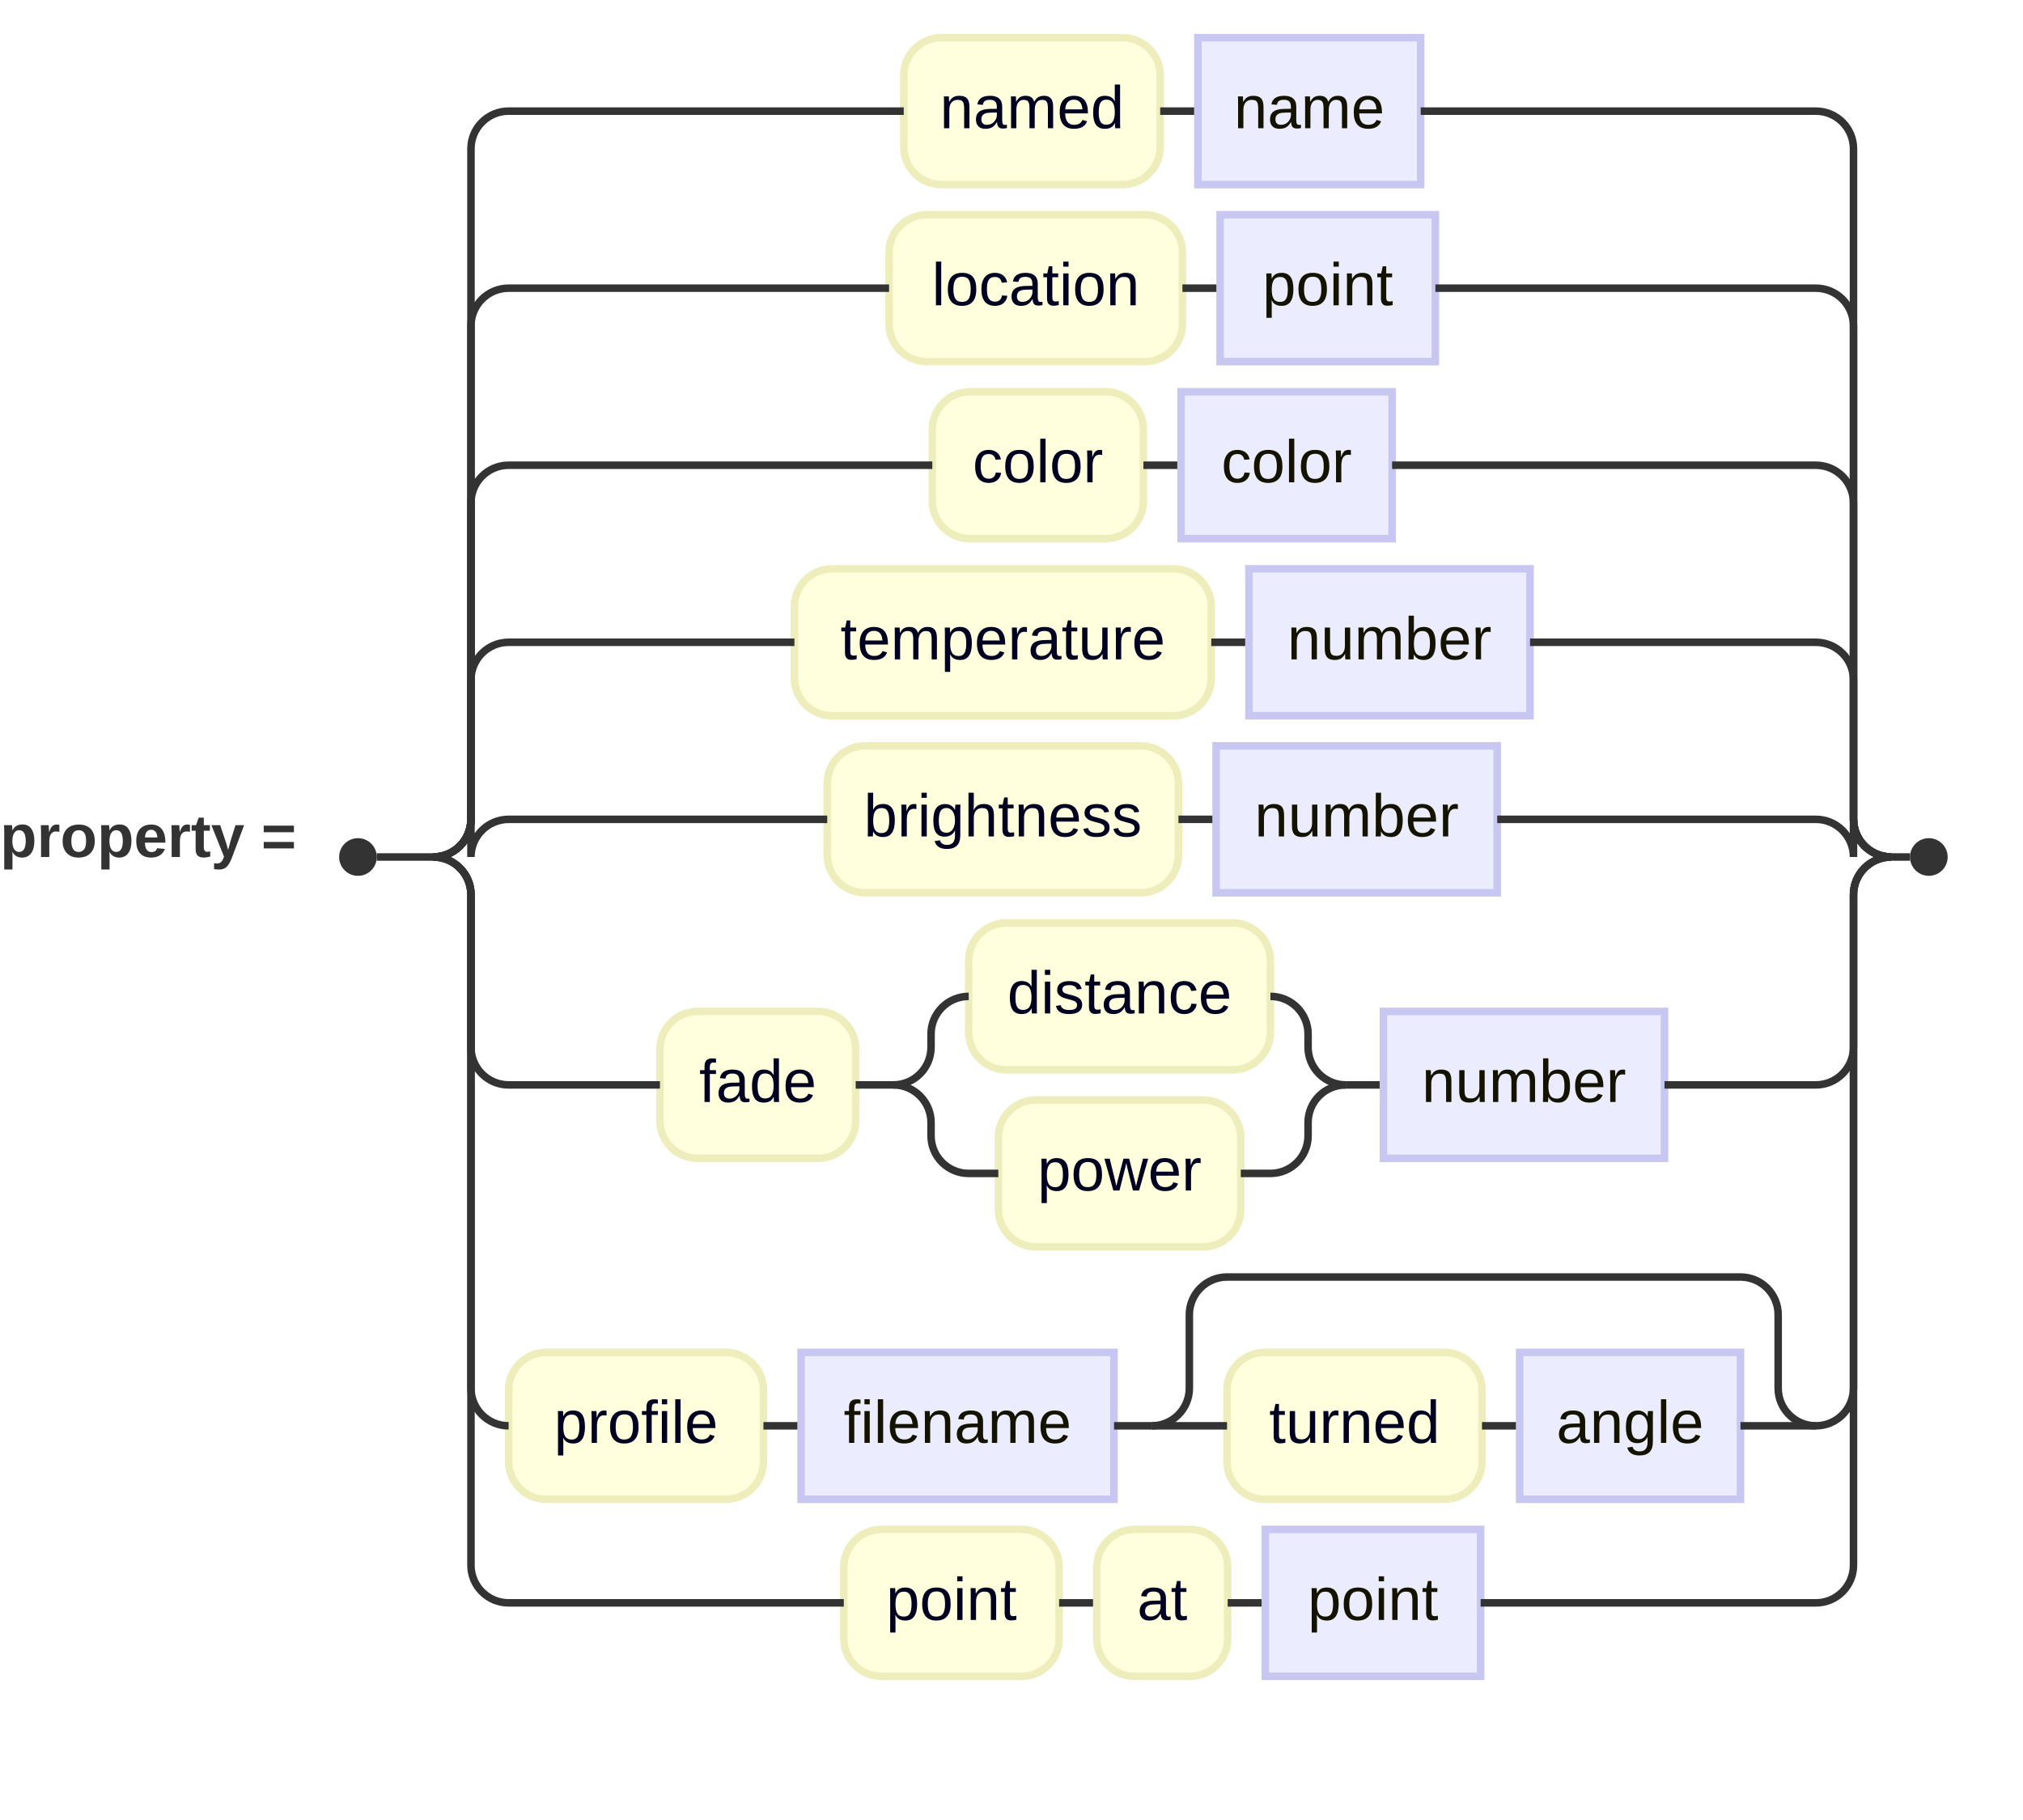
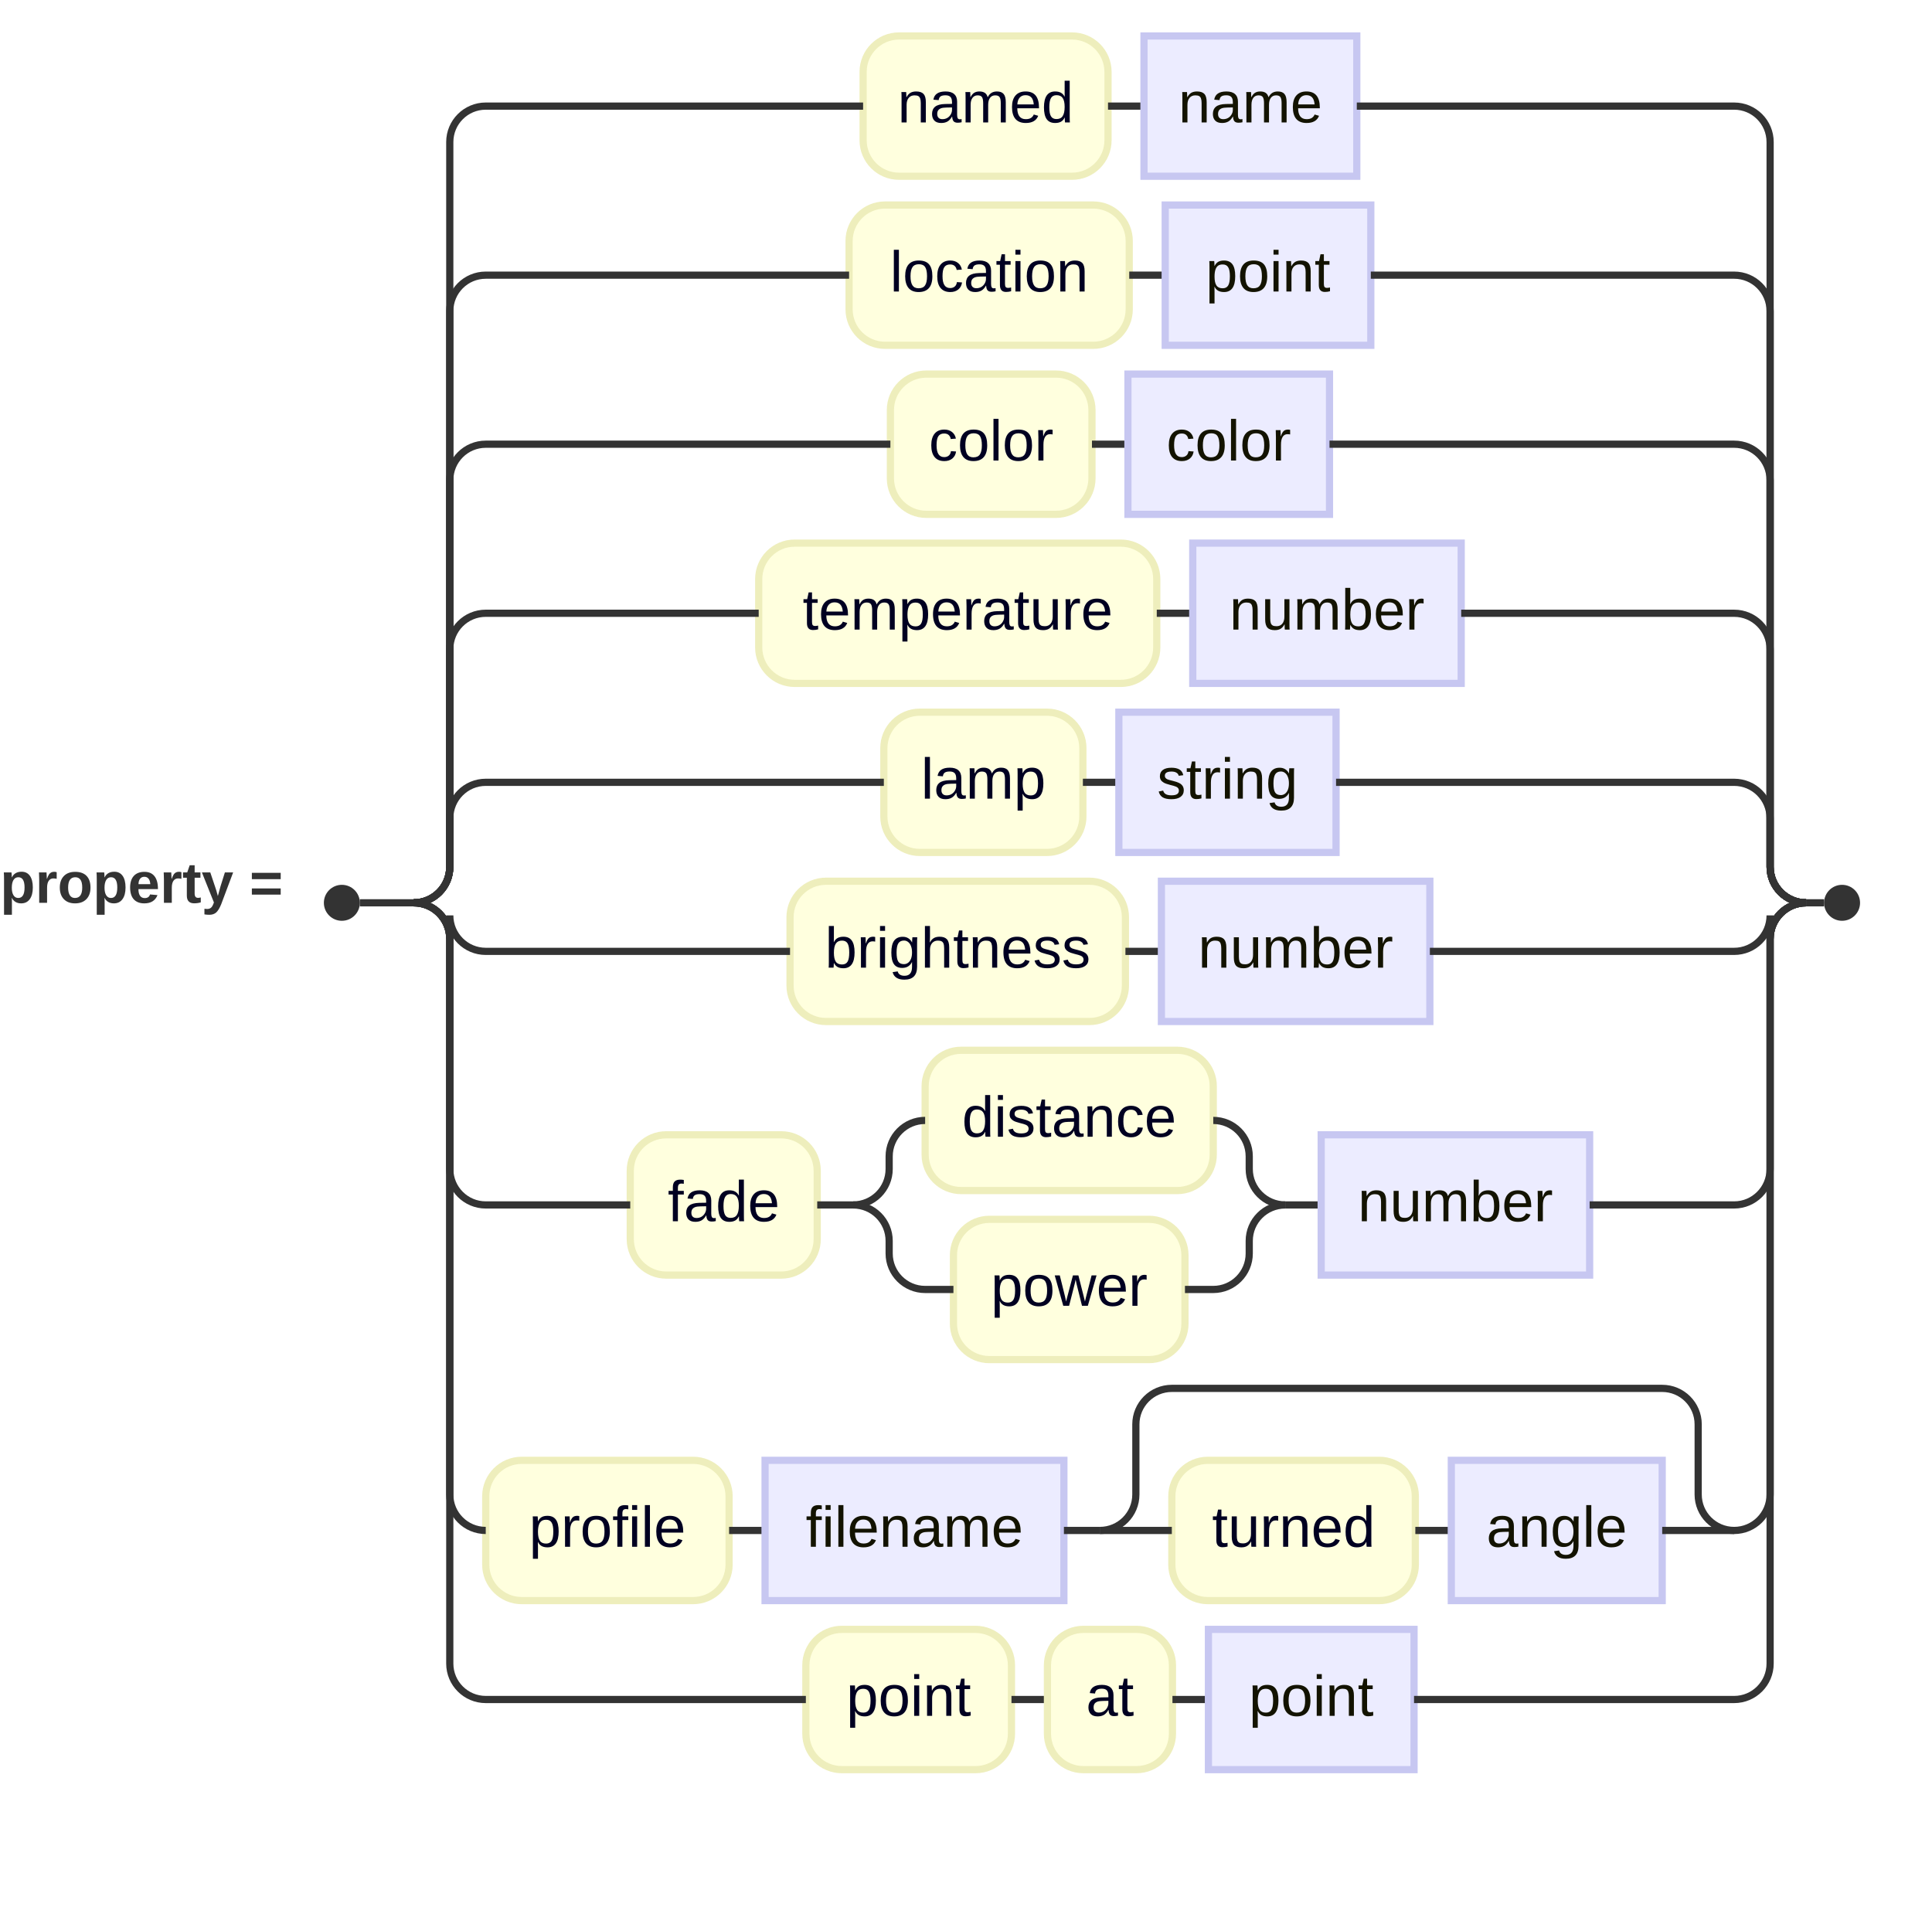
- <svg xmlns="http://www.w3.org/2000/svg" id="my-svg" width="100%" class="railroad-diagram" style="max-width: 537.062px; background-color: transparent;" viewBox="0 0 537.062 483" role="graphics-document document" aria-roledescription="railroadEbnf">
+ <svg xmlns="http://www.w3.org/2000/svg" id="my-svg" width="100%" class="railroad-diagram" style="max-width: 537.062px; background-color: transparent;" viewBox="0 0 537.062 530" role="graphics-document document" aria-roledescription="railroadEbnf">
  <style>#my-svg{font-family:"trebuchet ms",verdana,arial,sans-serif;font-size:16px;fill:#333;}@keyframes edge-animation-frame{from{stroke-dashoffset:0;}}@keyframes dash{to{stroke-dashoffset:0;}}#my-svg .edge-animation-slow{stroke-dasharray:9,5!important;stroke-dashoffset:900;animation:dash 50s linear infinite;stroke-linecap:round;}#my-svg .edge-animation-fast{stroke-dasharray:9,5!important;stroke-dashoffset:900;animation:dash 20s linear infinite;stroke-linecap:round;}#my-svg .error-icon{fill:#552222;}#my-svg .error-text{fill:#552222;stroke:#552222;}#my-svg .edge-thickness-normal{stroke-width:1px;}#my-svg .edge-thickness-thick{stroke-width:3.5px;}#my-svg .edge-pattern-solid{stroke-dasharray:0;}#my-svg .edge-thickness-invisible{stroke-width:0;fill:none;}#my-svg .edge-pattern-dashed{stroke-dasharray:3;}#my-svg .edge-pattern-dotted{stroke-dasharray:2;}#my-svg .marker{fill:#333333;stroke:#333333;}#my-svg .marker.cross{stroke:#333333;}#my-svg svg{font-family:"trebuchet ms",verdana,arial,sans-serif;font-size:16px;}#my-svg p{margin:0;}#my-svg .railroad-diagram{font-family:"trebuchet ms",verdana,arial,sans-serif;font-size:16px;}#my-svg .railroad-terminal rect{fill:#ffffde;stroke:hsl(60, 60%, 83.529%);stroke-width:2px;}#my-svg .railroad-terminal text{fill:#000021;font-family:"trebuchet ms",verdana,arial,sans-serif;font-size:16px;text-anchor:middle;dominant-baseline:middle;}#my-svg .railroad-nonterminal rect{fill:#ECECFF;stroke:hsl(240, 60%, 86.275%);stroke-width:2px;}#my-svg .railroad-nonterminal text{fill:#131300;font-family:"trebuchet ms",verdana,arial,sans-serif;font-size:16px;text-anchor:middle;dominant-baseline:middle;}#my-svg .railroad-line{stroke:#333333;stroke-width:2px;fill:none;}#my-svg .railroad-start circle,#my-svg .railroad-end circle{fill:#333333;}#my-svg .railroad-comment ellipse{fill:rgba(232,232,232, 0.8);stroke:hsl(80, 60%, 86.275%);stroke-width:2px;}#my-svg .railroad-comment text{fill:rgb(6.333, 0, 19);font-style:italic;font-family:"trebuchet ms",verdana,arial,sans-serif;font-size:16px;text-anchor:middle;dominant-baseline:middle;}#my-svg .railroad-special rect{fill:hsl(80, 100%, 96.275%);stroke:hsl(80, 60%, 86.275%);stroke-width:2px;stroke-dasharray:5,3;}#my-svg .railroad-special text{fill:#131300;font-family:"trebuchet ms",verdana,arial,sans-serif;font-size:16px;text-anchor:middle;dominant-baseline:middle;}#my-svg .railroad-rule-name{font-weight:bold;fill:#333;font-family:"trebuchet ms",verdana,arial,sans-serif;font-size:16px;}#my-svg .node .neo-node{stroke:#9370DB;}#my-svg [data-look="neo"].node rect,#my-svg [data-look="neo"].cluster rect,#my-svg [data-look="neo"].node polygon{stroke:#9370DB;filter:drop-shadow(1px 2px 2px rgba(185, 185, 185, 1));}#my-svg [data-look="neo"].swimlane.cluster rect{filter:none;}#my-svg [data-look="neo"].node path{stroke:#9370DB;stroke-width:1px;}#my-svg [data-look="neo"].node .outer-path{filter:drop-shadow(1px 2px 2px rgba(185, 185, 185, 1));}#my-svg [data-look="neo"].node .neo-line path{stroke:#9370DB;filter:none;}#my-svg [data-look="neo"].node circle{stroke:#9370DB;filter:drop-shadow(1px 2px 2px rgba(185, 185, 185, 1));}#my-svg [data-look="neo"].node circle .state-start{fill:#000000;}#my-svg [data-look="neo"].icon-shape .icon{fill:#9370DB;filter:drop-shadow(1px 2px 2px rgba(185, 185, 185, 1));}#my-svg [data-look="neo"].icon-shape .icon-neo path{stroke:#9370DB;filter:drop-shadow(1px 2px 2px rgba(185, 185, 185, 1));}#my-svg :root{--mermaid-font-family:"trebuchet ms",verdana,arial,sans-serif;}</style>
  <g />
  <g class="railroad-rule" transform="translate(0, 10)">
    <g transform="translate(115.0312, 0)">
      <g class="railroad-choice">
        <g class="railroad-sequence" transform="translate(124.8984, 0)">
          <g class="railroad-terminal" transform="translate(0, 0)">
            <rect x="0" y="0" width="68.078" height="39" rx="10" ry="10" />
            <text x="34.039" y="19.5">named</text>
          </g>
          <path class="railroad-line" d="M 68.078 19.5 L 78.078 19.5" />
          <g class="railroad-nonterminal" transform="translate(78.07812, 0)">
            <rect x="0" y="0" width="59.156" height="39" />
            <text x="29.578" y="19.5">name</text>
          </g>
        </g>
-         <path class="railroad-line" d="M 0 217.5 A 10 10 0 0 0 10 207.5 L 10 29.5 A 10 10 0 0 1 20 19.5 L 124.898 19.5" />
-         <path class="railroad-line" d="M 262.133 19.5 L 367.031 19.5 A 10 10 0 0 1 377.031 29.5 L 377.031 207.5 A 10 10 0 0 0 387.031 217.5" />
+         <path class="railroad-line" d="M 0 241 A 10 10 0 0 0 10 231 L 10 29.5 A 10 10 0 0 1 20 19.5 L 124.898 19.5" />
+         <path class="railroad-line" d="M 262.133 19.5 L 367.031 19.5 A 10 10 0 0 1 377.031 29.5 L 377.031 231 A 10 10 0 0 0 387.031 241" />
        <g class="railroad-sequence" transform="translate(121, 47)">
          <g class="railroad-terminal" transform="translate(0, 0)">
            <rect x="0" y="0" width="77.875" height="39" rx="10" ry="10" />
            <text x="38.938" y="19.5">location</text>
          </g>
          <path class="railroad-line" d="M 77.875 19.5 L 87.875 19.5" />
          <g class="railroad-nonterminal" transform="translate(87.875, 0)">
            <rect x="0" y="0" width="57.156" height="39" />
            <text x="28.578" y="19.5">point</text>
          </g>
        </g>
-         <path class="railroad-line" d="M 0 217.5 A 10 10 0 0 0 10 207.5 L 10 76.5 A 10 10 0 0 1 20 66.5 L 121 66.5" />
-         <path class="railroad-line" d="M 266.031 66.5 L 367.031 66.5 A 10 10 0 0 1 377.031 76.5 L 377.031 207.5 A 10 10 0 0 0 387.031 217.5" />
+         <path class="railroad-line" d="M 0 241 A 10 10 0 0 0 10 231 L 10 76.5 A 10 10 0 0 1 20 66.5 L 121 66.5" />
+         <path class="railroad-line" d="M 266.031 66.5 L 367.031 66.5 A 10 10 0 0 1 377.031 76.5 L 377.031 231 A 10 10 0 0 0 387.031 241" />
        <g class="railroad-sequence" transform="translate(132.4844, 94)">
          <g class="railroad-terminal" transform="translate(0, 0)">
            <rect x="0" y="0" width="56.031" height="39" rx="10" ry="10" />
            <text x="28.016" y="19.5">color</text>
          </g>
          <path class="railroad-line" d="M 56.031 19.5 L 66.031 19.5" />
          <g class="railroad-nonterminal" transform="translate(66.03125, 0)">
            <rect x="0" y="0" width="56.031" height="39" />
            <text x="28.016" y="19.5">color</text>
          </g>
        </g>
-         <path class="railroad-line" d="M 0 217.5 A 10 10 0 0 0 10 207.5 L 10 123.5 A 10 10 0 0 1 20 113.5 L 132.484 113.5" />
-         <path class="railroad-line" d="M 254.547 113.5 L 367.031 113.5 A 10 10 0 0 1 377.031 123.5 L 377.031 207.5 A 10 10 0 0 0 387.031 217.5" />
+         <path class="railroad-line" d="M 0 241 A 10 10 0 0 0 10 231 L 10 123.5 A 10 10 0 0 1 20 113.5 L 132.484 113.5" />
+         <path class="railroad-line" d="M 254.547 113.5 L 367.031 113.5 A 10 10 0 0 1 377.031 123.5 L 377.031 231 A 10 10 0 0 0 387.031 241" />
        <g class="railroad-sequence" transform="translate(95.875, 141)">
          <g class="railroad-terminal" transform="translate(0, 0)">
            <rect x="0" y="0" width="110.656" height="39" rx="10" ry="10" />
            <text x="55.328" y="19.5">temperature</text>
          </g>
          <path class="railroad-line" d="M 110.656 19.5 L 120.656 19.5" />
          <g class="railroad-nonterminal" transform="translate(120.6562, 0)">
            <rect x="0" y="0" width="74.625" height="39" />
            <text x="37.312" y="19.5">number</text>
          </g>
        </g>
-         <path class="railroad-line" d="M 0 217.5 A 10 10 0 0 0 10 207.5 L 10 170.5 A 10 10 0 0 1 20 160.5 L 95.875 160.5" />
-         <path class="railroad-line" d="M 291.156 160.5 L 367.031 160.5 A 10 10 0 0 1 377.031 170.5 L 377.031 207.5 A 10 10 0 0 0 387.031 217.5" />
-         <g class="railroad-sequence" transform="translate(104.5859, 188)">
+         <path class="railroad-line" d="M 0 241 A 10 10 0 0 0 10 231 L 10 170.5 A 10 10 0 0 1 20 160.5 L 95.875 160.5" />
+         <path class="railroad-line" d="M 291.156 160.5 L 367.031 160.5 A 10 10 0 0 1 377.031 170.5 L 377.031 231 A 10 10 0 0 0 387.031 241" />
+         <g class="railroad-sequence" transform="translate(130.6641, 188)">
+           <g class="railroad-terminal" transform="translate(0, 0)">
+             <rect x="0" y="0" width="55.328" height="39" rx="10" ry="10" />
+             <text x="27.664" y="19.5">lamp</text>
+           </g>
+           <path class="railroad-line" d="M 55.328 19.5 L 65.328 19.5" />
+           <g class="railroad-nonterminal" transform="translate(65.32812, 0)">
+             <rect x="0" y="0" width="60.375" height="39" />
+             <text x="30.188" y="19.5">string</text>
+           </g>
+         </g>
+         <path class="railroad-line" d="M 0 241 A 10 10 0 0 0 10 231 L 10 217.5 A 10 10 0 0 1 20 207.5 L 130.664 207.5" />
+         <path class="railroad-line" d="M 256.367 207.5 L 367.031 207.5 A 10 10 0 0 1 377.031 217.5 L 377.031 231 A 10 10 0 0 0 387.031 241" />
+         <g class="railroad-sequence" transform="translate(104.5859, 235)">
          <g class="railroad-terminal" transform="translate(0, 0)">
            <rect x="0" y="0" width="93.234" height="39" rx="10" ry="10" />
            <text x="46.617" y="19.5">brightness</text>
          </g>
          <path class="railroad-line" d="M 93.234 19.5 L 103.234 19.5" />
          <g class="railroad-nonterminal" transform="translate(103.2344, 0)">
            <rect x="0" y="0" width="74.625" height="39" />
            <text x="37.312" y="19.5">number</text>
          </g>
        </g>
-         <path class="railroad-line" d="M 0 217.5 A 10 10 0 0 0 10 207.5 L 10 217.5 A 10 10 0 0 1 20 207.5 L 104.586 207.5" />
-         <path class="railroad-line" d="M 282.445 207.5 L 367.031 207.5 A 10 10 0 0 1 377.031 217.5 L 377.031 207.5 A 10 10 0 0 0 387.031 217.5" />
-         <g class="railroad-sequence" transform="translate(60.17188, 235)">
+         <path class="railroad-line" d="M 0 241 A 10 10 0 0 1 10 251 L 10 244.5 A 10 10 0 0 0 20 254.5 L 104.586 254.5" />
+         <path class="railroad-line" d="M 282.445 254.5 L 367.031 254.5 A 10 10 0 0 0 377.031 244.5 L 377.031 251 A 10 10 0 0 1 387.031 241" />
+         <g class="railroad-sequence" transform="translate(60.17188, 282)">
          <g class="railroad-terminal" transform="translate(0, 23.5)">
            <rect x="0" y="0" width="51.969" height="39" rx="10" ry="10" />
            <text x="25.984" y="19.5">fade</text>
          </g>
          <path class="railroad-line" d="M 51.969 43 L 61.969 43" />
          <g class="railroad-choice" transform="translate(61.96875, 0)">
            <g class="railroad-terminal" transform="translate(20, 0)">
              <rect x="0" y="0" width="80.094" height="39" rx="10" ry="10" />
              <text x="40.047" y="19.5">distance</text>
            </g>
            <path class="railroad-line" d="M 0 43 A 10 10 0 0 0 10 33 L 10 29.5 A 10 10 0 0 1 20 19.5 L 20 19.5" />
            <path class="railroad-line" d="M 100.094 19.5 L 100.094 19.5 A 10 10 0 0 1 110.094 29.5 L 110.094 33 A 10 10 0 0 0 120.094 43" />
            <g class="railroad-terminal" transform="translate(27.86719, 47)">
              <rect x="0" y="0" width="64.359" height="39" rx="10" ry="10" />
              <text x="32.18" y="19.5">power</text>
            </g>
            <path class="railroad-line" d="M 0 43 A 10 10 0 0 1 10 53 L 10 56.5 A 10 10 0 0 0 20 66.5 L 27.867 66.5" />
            <path class="railroad-line" d="M 92.227 66.5 L 100.094 66.5 A 10 10 0 0 0 110.094 56.5 L 110.094 53 A 10 10 0 0 1 120.094 43" />
          </g>
          <path class="railroad-line" d="M 182.062 43 L 192.062 43" />
          <g class="railroad-nonterminal" transform="translate(192.0625, 23.5)">
            <rect x="0" y="0" width="74.625" height="39" />
            <text x="37.312" y="19.5">number</text>
          </g>
        </g>
-         <path class="railroad-line" d="M 0 217.5 A 10 10 0 0 1 10 227.5 L 10 268 A 10 10 0 0 0 20 278 L 60.172 278" />
-         <path class="railroad-line" d="M 326.859 278 L 367.031 278 A 10 10 0 0 0 377.031 268 L 377.031 227.5 A 10 10 0 0 1 387.031 217.5" />
-         <g class="railroad-sequence" transform="translate(20, 329)">
+         <path class="railroad-line" d="M 0 241 A 10 10 0 0 1 10 251 L 10 315 A 10 10 0 0 0 20 325 L 60.172 325" />
+         <path class="railroad-line" d="M 326.859 325 L 367.031 325 A 10 10 0 0 0 377.031 315 L 377.031 251 A 10 10 0 0 1 387.031 241" />
+         <g class="railroad-sequence" transform="translate(20, 376)">
          <g class="railroad-terminal" transform="translate(0, 20)">
            <rect x="0" y="0" width="67.641" height="39" rx="10" ry="10" />
            <text x="33.82" y="19.5">profile</text>
          </g>
          <path class="railroad-line" d="M 67.641 39.5 L 77.641 39.5" />
          <g class="railroad-nonterminal" transform="translate(77.64062, 20)">
            <rect x="0" y="0" width="83.078" height="39" />
            <text x="41.539" y="19.5">filename</text>
          </g>
          <path class="railroad-line" d="M 160.719 39.5 L 170.719 39.5" />
          <g class="railroad-optional" transform="translate(170.7188, 0)">
            <g class="railroad-sequence" transform="translate(20, 20)">
              <g class="railroad-terminal" transform="translate(0, 0)">
                <rect x="0" y="0" width="67.688" height="39" rx="10" ry="10" />
                <text x="33.844" y="19.5">turned</text>
              </g>
              <path class="railroad-line" d="M 67.688 19.5 L 77.688 19.5" />
              <g class="railroad-nonterminal" transform="translate(77.6875, 0)">
                <rect x="0" y="0" width="58.625" height="39" />
                <text x="29.312" y="19.5">angle</text>
              </g>
            </g>
            <path class="railroad-line" d="M 0 39.5 L 20 39.5" />
            <path class="railroad-line" d="M 156.312 39.5 L 176.312 39.5" />
            <path class="railroad-line" d="M 0 39.5 A 10 10 0 0 0 10 29.5 L 10 10 A 10 10 0 0 1 20 0 L 156.312 0 A 10 10 0 0 1 166.312 10 L 166.312 29.5 A 10 10 0 0 0 176.312 39.5" />
          </g>
        </g>
-         <path class="railroad-line" d="M 0 217.5 A 10 10 0 0 1 10 227.5 L 10 358.5 A 10 10 0 0 0 20 368.5 L 20 368.5" />
-         <path class="railroad-line" d="M 367.031 368.5 L 367.031 368.5 A 10 10 0 0 0 377.031 358.5 L 377.031 227.5 A 10 10 0 0 1 387.031 217.5" />
-         <g class="railroad-sequence" transform="translate(108.9844, 396)">
+         <path class="railroad-line" d="M 0 241 A 10 10 0 0 1 10 251 L 10 405.5 A 10 10 0 0 0 20 415.5 L 20 415.5" />
+         <path class="railroad-line" d="M 367.031 415.5 L 367.031 415.5 A 10 10 0 0 0 377.031 405.5 L 377.031 251 A 10 10 0 0 1 387.031 241" />
+         <g class="railroad-sequence" transform="translate(108.9844, 443)">
          <g class="railroad-terminal" transform="translate(0, 0)">
            <rect x="0" y="0" width="57.156" height="39" rx="10" ry="10" />
            <text x="28.578" y="19.5">point</text>
          </g>
          <path class="railroad-line" d="M 57.156 19.5 L 67.156 19.5" />
          <g class="railroad-terminal" transform="translate(67.15625, 0)">
            <rect x="0" y="0" width="34.75" height="39" rx="10" ry="10" />
            <text x="17.375" y="19.5">at</text>
          </g>
          <path class="railroad-line" d="M 101.906 19.5 L 111.906 19.5" />
          <g class="railroad-nonterminal" transform="translate(111.9062, 0)">
            <rect x="0" y="0" width="57.156" height="39" />
            <text x="28.578" y="19.5">point</text>
          </g>
        </g>
-         <path class="railroad-line" d="M 0 217.5 A 10 10 0 0 1 10 227.5 L 10 405.5 A 10 10 0 0 0 20 415.5 L 108.984 415.5" />
-         <path class="railroad-line" d="M 278.047 415.5 L 367.031 415.5 A 10 10 0 0 0 377.031 405.5 L 377.031 227.5 A 10 10 0 0 1 387.031 217.5" />
+         <path class="railroad-line" d="M 0 241 A 10 10 0 0 1 10 251 L 10 452.5 A 10 10 0 0 0 20 462.5 L 108.984 462.5" />
+         <path class="railroad-line" d="M 278.047 462.5 L 367.031 462.5 A 10 10 0 0 0 377.031 452.5 L 377.031 251 A 10 10 0 0 1 387.031 241" />
      </g>
    </g>
    <g class="railroad-rule-name-group">
-       <text class="railroad-rule-name" x="0" y="217.5">property =</text>
+       <text class="railroad-rule-name" x="0" y="241">property =</text>
    </g>
    <g class="railroad-start">
-       <circle cx="95.031" cy="217.5" r="5" />
+       <circle cx="95.031" cy="241" r="5" />
    </g>
    <g class="railroad-end">
-       <circle cx="512.062" cy="217.5" r="5" />
+       <circle cx="512.062" cy="241" r="5" />
    </g>
-     <path class="railroad-line" d="M 100.031 217.5 L 115.031 217.5" />
-     <path class="railroad-line" d="M 502.062 217.5 L 507.062 217.5" />
+     <path class="railroad-line" d="M 100.031 241 L 115.031 241" />
+     <path class="railroad-line" d="M 502.062 241 L 507.062 241" />
  </g>
</svg>
